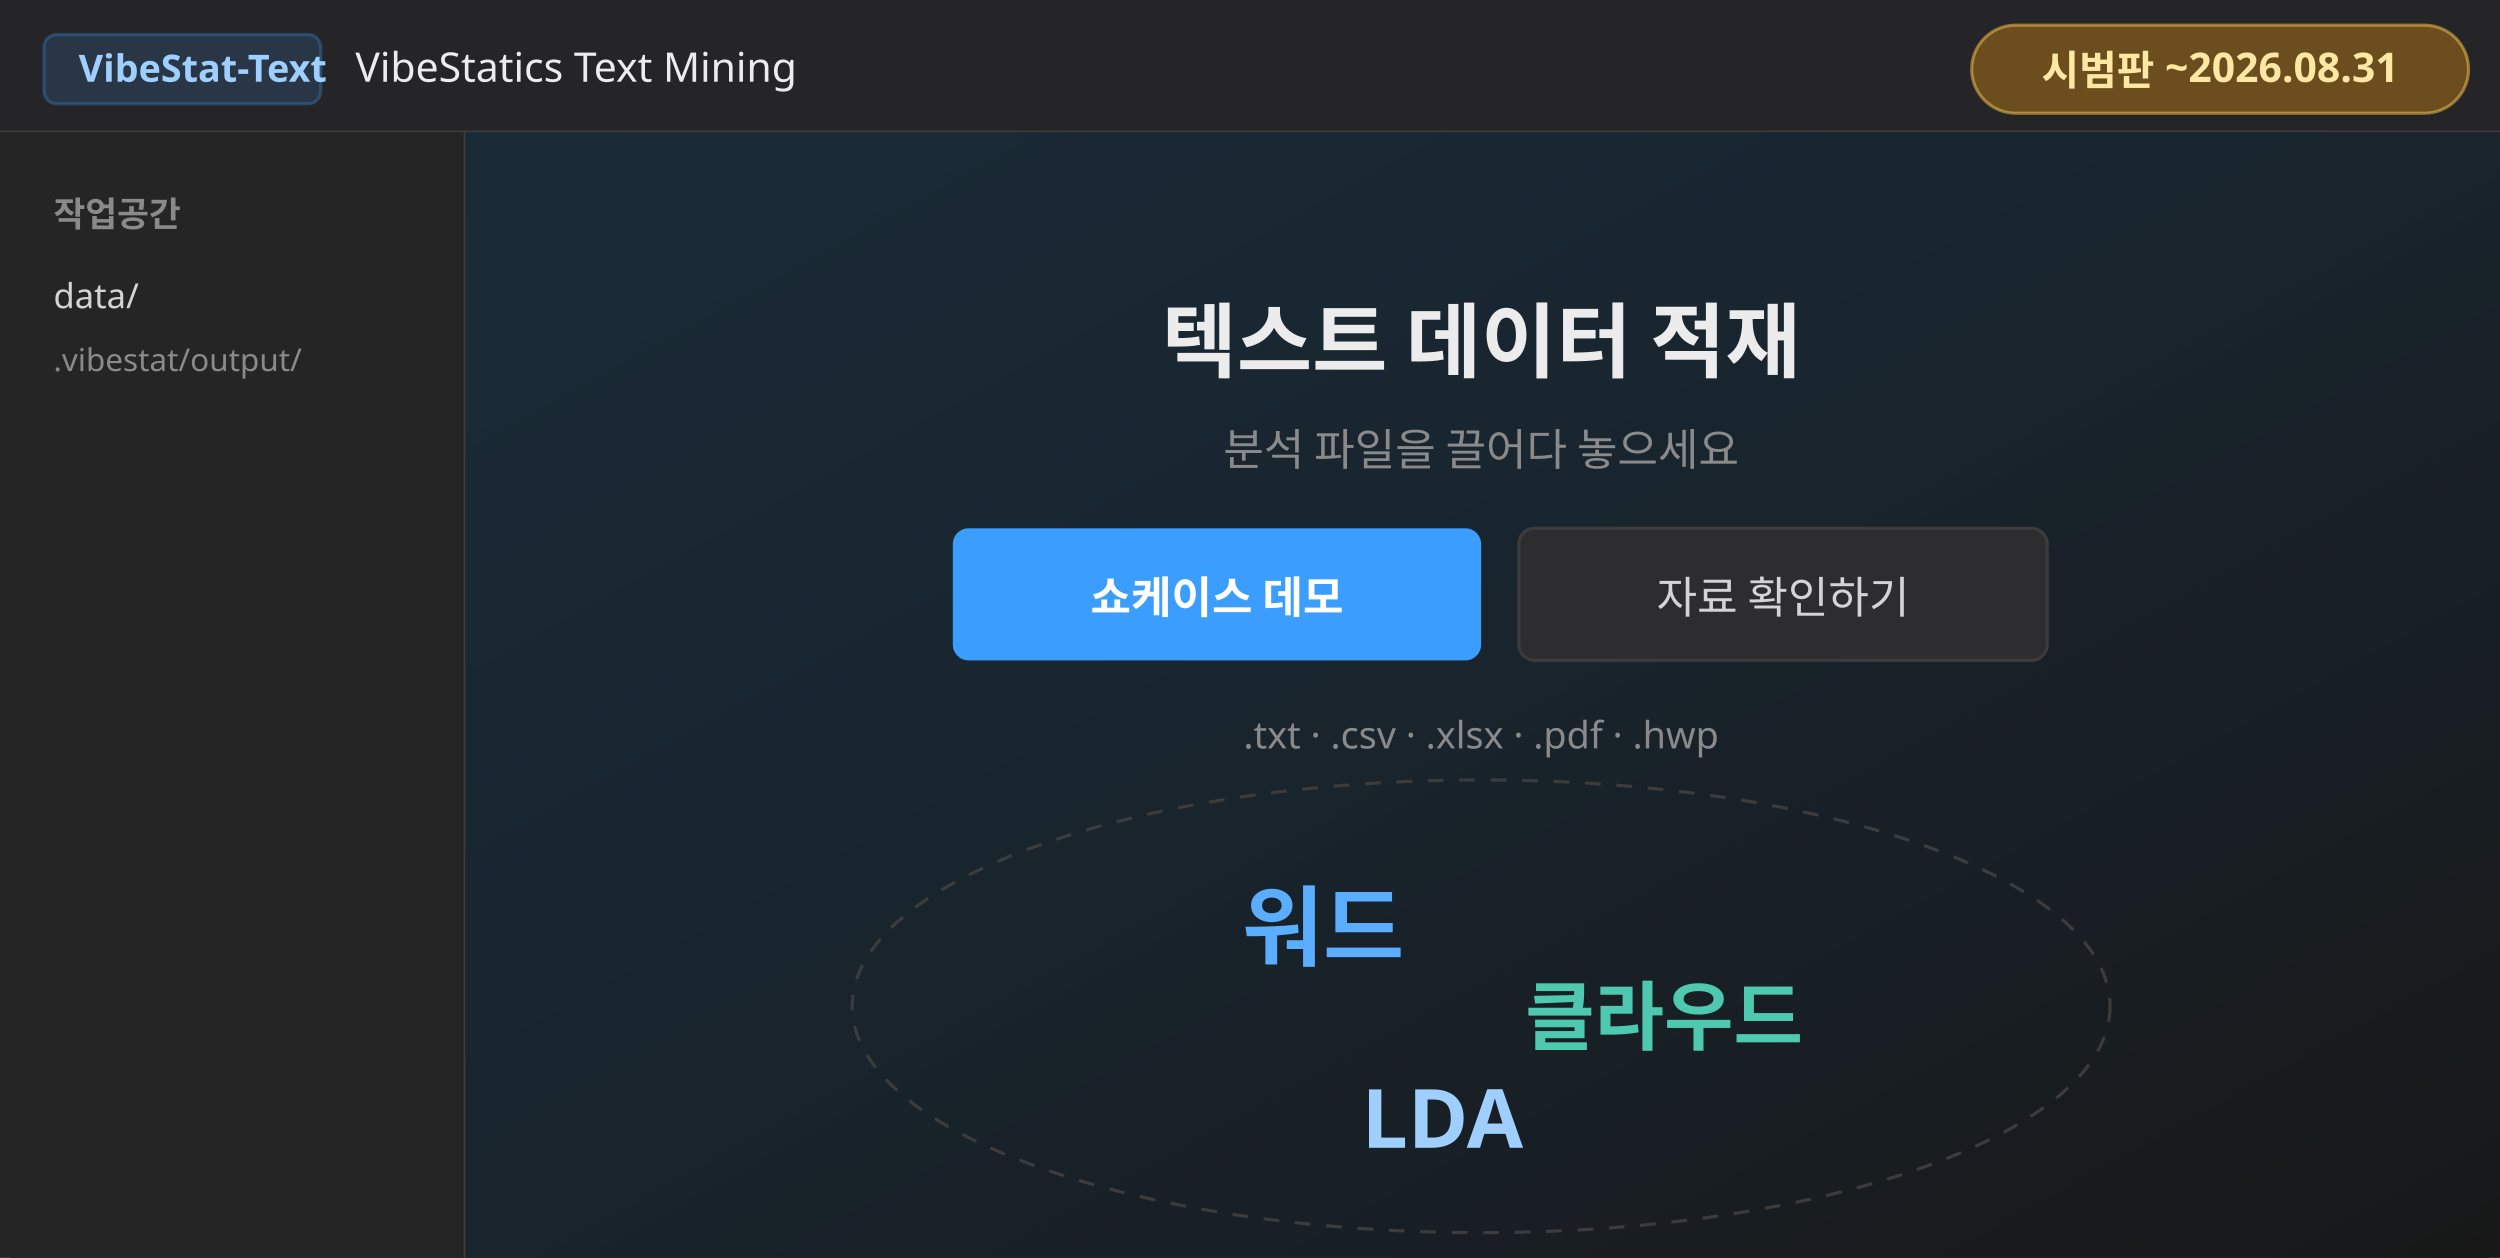
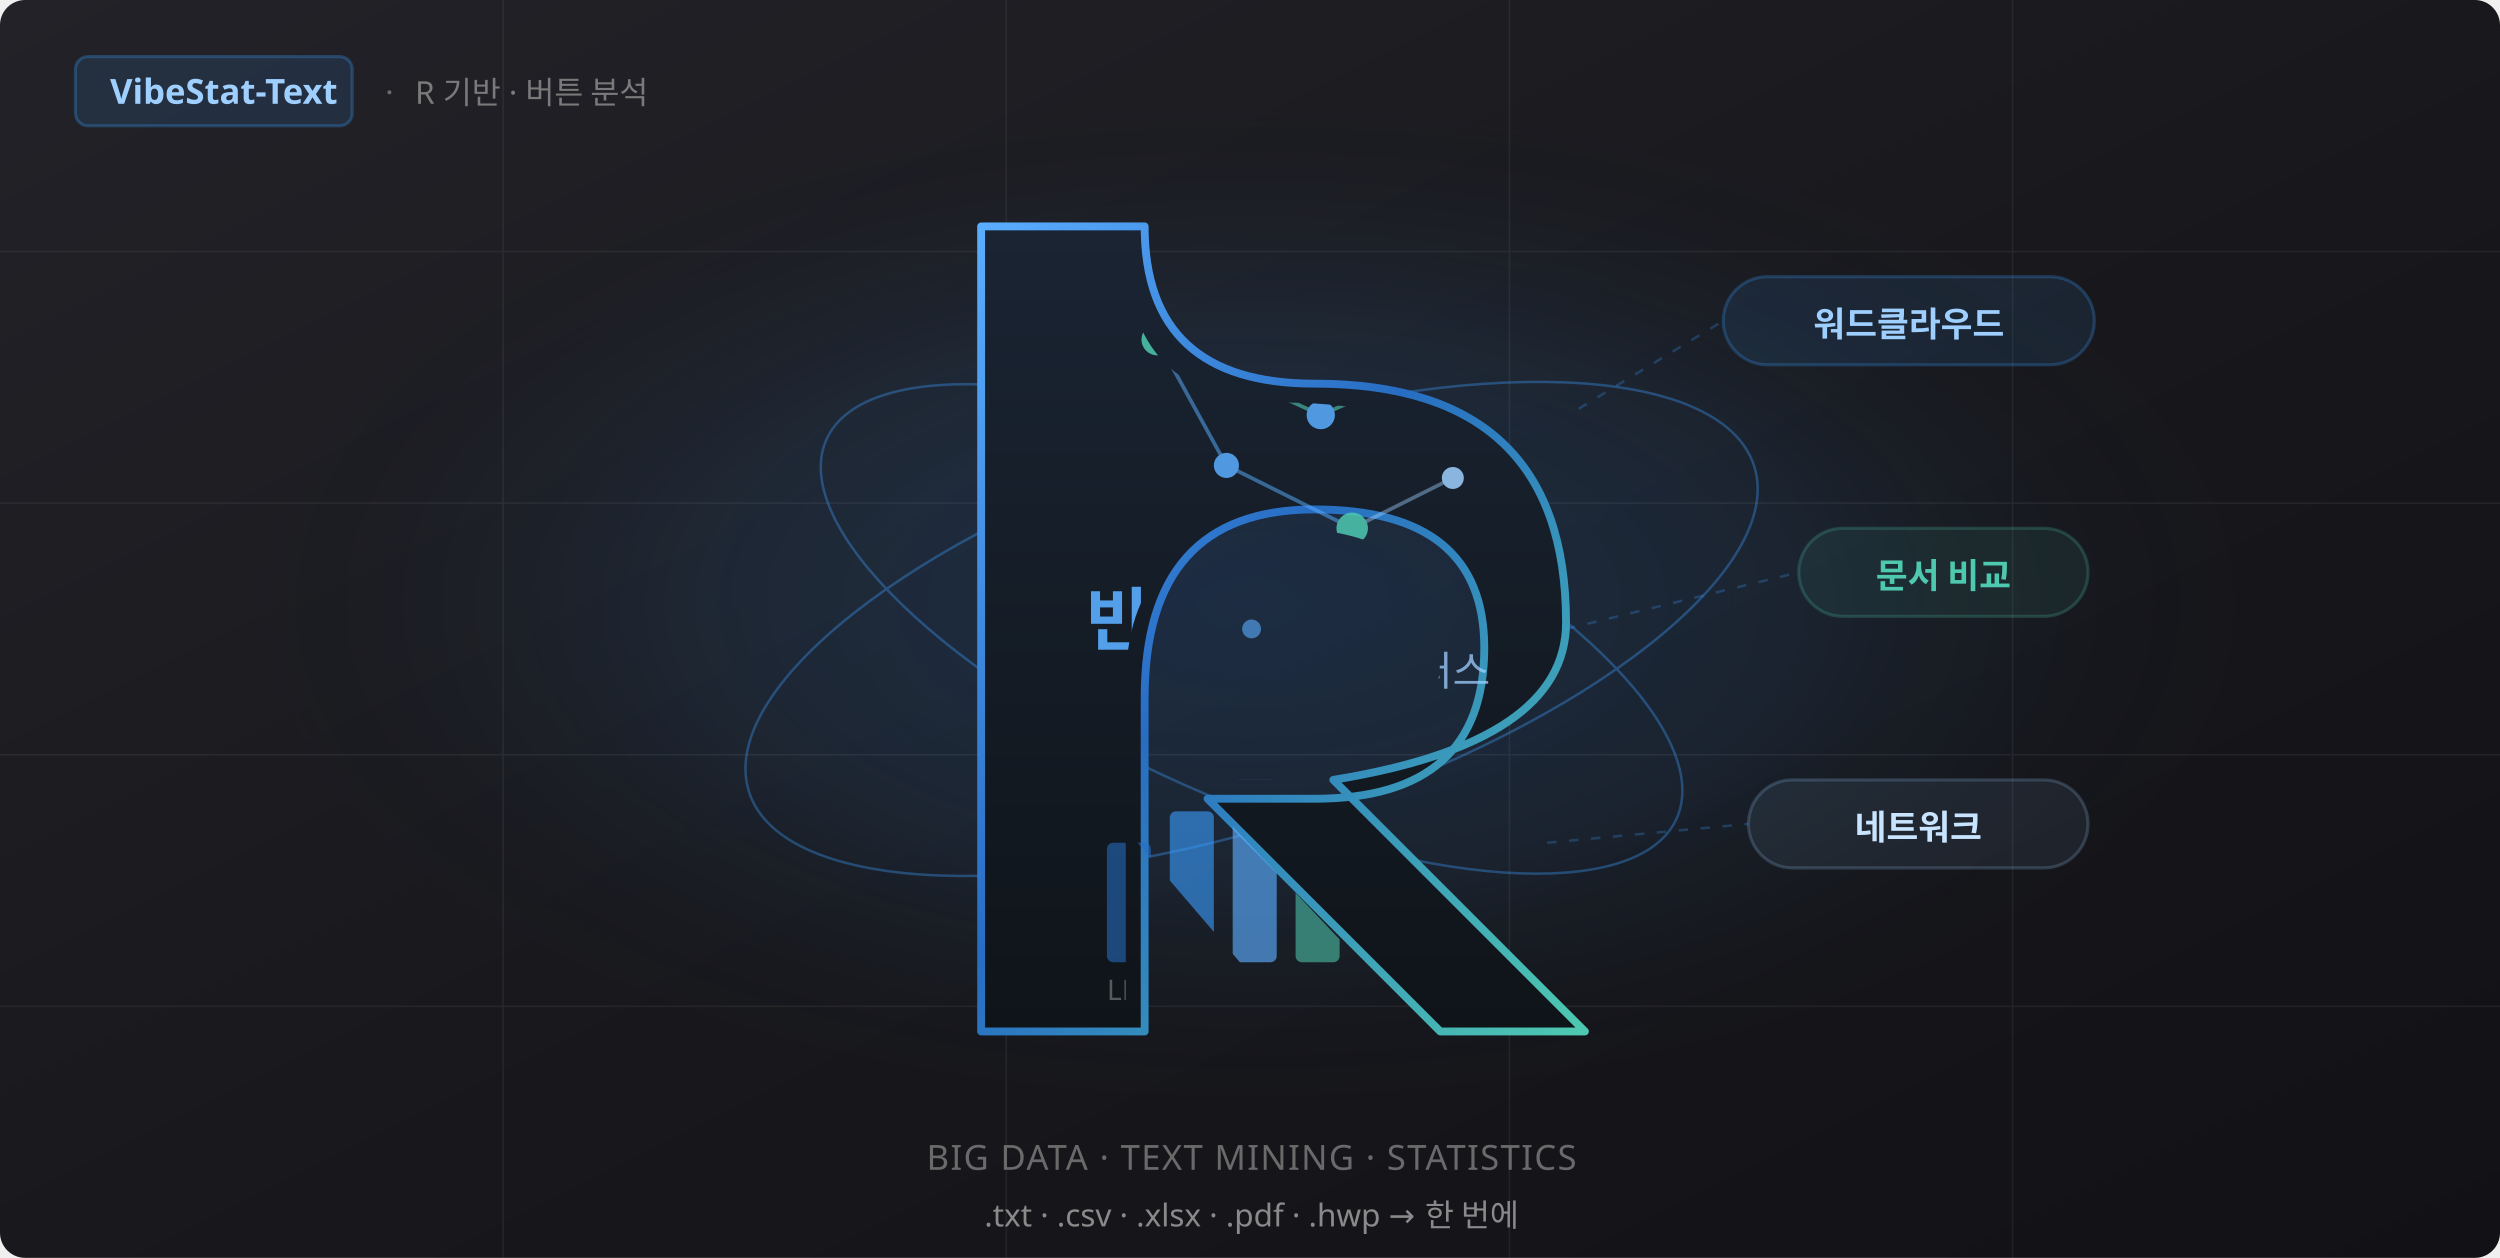
- <svg xmlns="http://www.w3.org/2000/svg" viewBox="165 0 795 400" role="img" aria-label="VibeStat-Text 화면 미리보기">
+ <svg xmlns="http://www.w3.org/2000/svg" viewBox="0 0 795 400" role="img" aria-label="R 기반 텍스트마이닝 — VibeStat-Text 개념도">
  <defs>
-     <linearGradient id="bg" x1="0" y1="0" x2="0" y2="1">
-       <stop offset="0%" stop-color="#252528" />
-       <stop offset="100%" stop-color="#1e1e1e" />
+     <linearGradient id="panelBg" x1="0" y1="0" x2="1" y2="1">
+       <stop offset="0%" stop-color="#222228" />
+       <stop offset="55%" stop-color="#18181c" />
+       <stop offset="100%" stop-color="#121216" />
    </linearGradient>
-     <linearGradient id="canvas" x1="0" y1="0" x2="1" y2="1">
-       <stop offset="0%" stop-color="#0078d4" stop-opacity="0.14" />
-       <stop offset="100%" stop-color="#000000" stop-opacity="0.22" />
+     <radialGradient id="rGlow" cx="50%" cy="48%" r="42%">
+       <stop offset="0%" stop-color="#276DC3" stop-opacity="0.22" />
+       <stop offset="55%" stop-color="#3b9eff" stop-opacity="0.08" />
+       <stop offset="100%" stop-color="#000" stop-opacity="0" />
+     </radialGradient>
+     <linearGradient id="rStroke" x1="0" y1="0" x2="1" y2="1">
+       <stop offset="0%" stop-color="#5aadff" />
+       <stop offset="45%" stop-color="#276DC3" />
+       <stop offset="100%" stop-color="#4ec9b0" />
    </linearGradient>
+     <linearGradient id="rFill" x1="0" y1="0" x2="0" y2="1">
+       <stop offset="0%" stop-color="#1a2433" />
+       <stop offset="100%" stop-color="#0f1419" />
+     </linearGradient>
+     <clipPath id="rInterior">
+       <path d="M 318 78 L 318 322 L 358 322 L 358 218 Q 358 168 408 168 Q 458 168 458 208 Q 458 248 408 248 L 378 248 L 448 322 L 408 322 L 348 252 Q 488 242 488 198 Q 488 128 408 128 Q 358 128 358 78 Z" />
+     </clipPath>
+     <filter id="softGlow" x="-20%" y="-20%" width="140%" height="140%">
+       <feGaussianBlur stdDeviation="6" result="blur" />
+       <feMerge>
+         <feMergeNode in="blur" />
+         <feMergeNode in="SourceGraphic" />
+       </feMerge>
+     </filter>
  </defs>
-   <rect x="165" y="0" width="795" height="400" rx="6" fill="url(#bg)" stroke="#3c3c3c" />
-   <rect x="165" y="0" width="795" height="42" fill="#252528" />
-   <line x1="165" y1="42" x2="960" y2="42" stroke="#3c3c3c" />
-   <rect x="179" y="11" width="88" height="22" rx="4" fill="#3b9eff" fill-opacity="0.14" stroke="#3b9eff" stroke-opacity="0.28" />
-   <text x="190" y="26" fill="#9ecfff" font-family="Segoe UI,sans-serif" font-size="12" font-weight="600">VibeStat-Text</text>
-   <text x="278" y="26" fill="#ececec" font-family="Segoe UI,sans-serif" font-size="13">VibeStatics Text Mining</text>
-   <rect x="792" y="8" width="158" height="28" rx="14" fill="rgba(180,120,20,0.5)" stroke="rgba(255,200,80,0.5)" />
-   <text x="871" y="27" text-anchor="middle" fill="#ffe8a3" font-family="Segoe UI,sans-serif" font-size="13" font-weight="700">시범판 ~2026.08.31</text>
-   <rect x="165" y="42" width="148" height="358" fill="#252526" />
-   <line x1="313" y1="42" x2="313" y2="400" stroke="#3c3c3c" />
-   <text x="182" y="72" fill="#8a8a8a" font-family="Segoe UI,sans-serif" font-size="11" font-weight="600">작업공간</text>
-   <text x="182" y="98" fill="#d4d4d4" font-family="Segoe UI,sans-serif" font-size="11">data/</text>
-   <text x="182" y="118" fill="#8a8a8a" font-family="Segoe UI,sans-serif" font-size="10">.vibestat/output/</text>
-   <rect x="313" y="42" width="647" height="358" fill="#1e1e1e" />
-   <rect x="313" y="42" width="647" height="358" fill="url(#canvas)" />
-   <text x="636" y="118" text-anchor="middle" fill="#ececec" font-family="Segoe UI,sans-serif" font-size="26" font-weight="700">텍스트 데이터 적재</text>
-   <text x="636" y="148" text-anchor="middle" fill="#8a8a8a" font-family="Segoe UI,sans-serif" font-size="14">분석 파일을 끌어다 놓으세요</text>
-   <rect x="468" y="168" width="168" height="42" rx="5" fill="#3b9eff" />
-   <text x="552" y="195" text-anchor="middle" fill="#fff" font-family="Segoe UI,sans-serif" font-size="14" font-weight="600">쇼케이스 데모</text>
-   <rect x="648" y="168" width="168" height="42" rx="5" fill="#2d2d30" stroke="#3c3c3c" />
-   <text x="732" y="195" text-anchor="middle" fill="#d4d4d4" font-family="Segoe UI,sans-serif" font-size="14">자료 확인하기</text>
-   <text x="636" y="238" text-anchor="middle" fill="#8a8a8a" font-family="Segoe UI,sans-serif" font-size="12">.txt · .csv · .xlsx · .pdf · .hwp</text>
-   <ellipse cx="636" cy="320" rx="200" ry="72" fill="none" stroke="#3c3c3c" stroke-dasharray="5 5" />
-   <text x="560" y="305" fill="#5aadff" font-family="Segoe UI,sans-serif" font-size="28" font-weight="700">워드</text>
-   <text x="650" y="332" fill="#4ec9b0" font-family="Segoe UI,sans-serif" font-size="24" font-weight="600">클라우드</text>
-   <text x="598" y="365" fill="#9ecfff" font-family="Segoe UI,sans-serif" font-size="26" font-weight="600">LDA</text>
+   <rect width="795" height="400" rx="8" fill="url(#panelBg)" />
+   <rect width="795" height="400" rx="8" fill="url(#rGlow)" />
+   <g opacity="0.06" stroke="#fff" stroke-width="0.5">
+     <line x1="0" y1="80" x2="795" y2="80" />
+     <line x1="0" y1="160" x2="795" y2="160" />
+     <line x1="0" y1="240" x2="795" y2="240" />
+     <line x1="0" y1="320" x2="795" y2="320" />
+     <line x1="160" y1="0" x2="160" y2="400" />
+     <line x1="320" y1="0" x2="320" y2="400" />
+     <line x1="480" y1="0" x2="480" y2="400" />
+     <line x1="640" y1="0" x2="640" y2="400" />
+   </g>
+   <g opacity="0.35" fill="none" stroke="#3b9eff" stroke-width="0.8">
+     <ellipse cx="398" cy="200" rx="168" ry="62" transform="rotate(-18 398 200)" />
+     <ellipse cx="398" cy="200" rx="148" ry="54" transform="rotate(24 398 200)" />
+   </g>
+   <circle cx="398" cy="200" r="3" fill="#5aadff" opacity="0.6" />
+   <path d="M 312 72 L 312 328 L 364 328 L 364 222 Q 364 162 418 162 Q 472 162 472 206 Q 472 254 418 254 L 384 254 L 458 328 L 504 328 L 424 248 Q 498 236 498 198 Q 498 122 418 122 Q 364 122 364 72 Z" fill="url(#rFill)" stroke="url(#rStroke)" stroke-width="2.5" stroke-linejoin="round" />
+   <g clip-path="url(#rInterior)">
+     <g opacity="0.85">
+       <line x1="368" y1="108" x2="420" y2="132" stroke="#4ec9b0" stroke-width="1.2" opacity="0.7" />
+       <line x1="420" y1="132" x2="452" y2="118" stroke="#4ec9b0" stroke-width="1.2" opacity="0.7" />
+       <line x1="368" y1="108" x2="390" y2="148" stroke="#5aadff" stroke-width="1.2" opacity="0.6" />
+       <line x1="390" y1="148" x2="430" y2="168" stroke="#5aadff" stroke-width="1.2" opacity="0.6" />
+       <line x1="430" y1="168" x2="462" y2="152" stroke="#9ecfff" stroke-width="1.2" opacity="0.5" />
+       <circle cx="368" cy="108" r="5" fill="#4ec9b0" />
+       <circle cx="420" cy="132" r="4.5" fill="#5aadff" />
+       <circle cx="452" cy="118" r="4" fill="#9ecfff" />
+       <circle cx="390" cy="148" r="4" fill="#5aadff" />
+       <circle cx="430" cy="168" r="5" fill="#4ec9b0" />
+       <circle cx="462" cy="152" r="3.5" fill="#9ecfff" />
+     </g>
+     <text x="345" y="205" fill="#5aadff" font-family="Segoe UI,sans-serif" font-size="22" font-weight="700" opacity="0.9">빈도</text>
+     <text x="408" y="198" fill="#4ec9b0" font-family="Segoe UI,sans-serif" font-size="16" font-weight="600" opacity="0.85">토픽</text>
+     <text x="438" y="218" fill="#9ecfff" font-family="Segoe UI,sans-serif" font-size="13" opacity="0.75">코퍼스</text>
+     <text x="362" y="228" fill="#7eb8ff" font-family="Segoe UI,sans-serif" font-size="11" opacity="0.65">TF-IDF</text>
+     <text x="418" y="232" fill="#6ecfb8" font-family="Segoe UI,sans-serif" font-size="10" opacity="0.6">연구</text>
+     <g opacity="0.8">
+       <rect x="352" y="268" width="14" height="38" rx="2" fill="#276DC3" opacity="0.7" />
+       <rect x="372" y="258" width="14" height="48" rx="2" fill="#3b9eff" opacity="0.75" />
+       <rect x="392" y="248" width="14" height="58" rx="2" fill="#5aadff" opacity="0.8" />
+       <rect x="412" y="262" width="14" height="44" rx="2" fill="#4ec9b0" opacity="0.7" />
+       <rect x="432" y="272" width="14" height="34" rx="2" fill="#9ecfff" opacity="0.65" />
+       <text x="352" y="318" fill="#6a6a6a" font-family="Segoe UI,sans-serif" font-size="9">LDA</text>
+     </g>
+   </g>
+   <g font-family="Segoe UI,sans-serif">
+     <rect x="548" y="88" width="118" height="28" rx="14" fill="rgba(59,158,255,0.1)" stroke="rgba(59,158,255,0.25)" />
+     <text x="607" y="107" text-anchor="middle" fill="#9ecfff" font-size="11" font-weight="600">워드클라우드</text>
+     <rect x="572" y="168" width="92" height="28" rx="14" fill="rgba(78,201,176,0.08)" stroke="rgba(78,201,176,0.22)" />
+     <text x="618" y="187" text-anchor="middle" fill="#4ec9b0" font-size="11" font-weight="600">문서 비교</text>
+     <rect x="556" y="248" width="108" height="28" rx="14" fill="rgba(158,207,255,0.08)" stroke="rgba(158,207,255,0.2)" />
+     <text x="610" y="267" text-anchor="middle" fill="#c8e4ff" font-size="11" font-weight="600">네트워크</text>
+   </g>
+   <g stroke="#3b9eff" stroke-width="0.8" opacity="0.25" stroke-dasharray="3 4">
+     <line x1="502" y1="130" x2="548" y2="102" />
+     <line x1="498" y1="200" x2="572" y2="182" />
+     <line x1="492" y1="268" x2="556" y2="262" />
+   </g>
+   <rect x="24" y="18" width="88" height="22" rx="4" fill="#3b9eff" fill-opacity="0.12" stroke="#3b9eff" stroke-opacity="0.28" />
+   <text x="35" y="33" fill="#9ecfff" font-family="Segoe UI,sans-serif" font-size="11" font-weight="600">VibeStat-Text</text>
+   <text x="122" y="33" fill="#6a6a6a" font-size="11">·</text>
+   <text x="132" y="33" fill="#7a7a7a" font-family="Segoe UI,sans-serif" font-size="10">R 기반 · 버튼 분석</text>
+   <text x="398" y="372" text-anchor="middle" fill="#6a6a6a" font-family="Segoe UI,sans-serif" font-size="11" letter-spacing="0.04em">BIG DATA · TEXT MINING · STATISTICS</text>
+   <text x="398" y="390" text-anchor="middle" fill="#8a8a8a" font-family="Segoe UI,sans-serif" font-size="10">.txt · .csv · .xlsx · .pdf · .hwp → 한 번에</text>
</svg>
